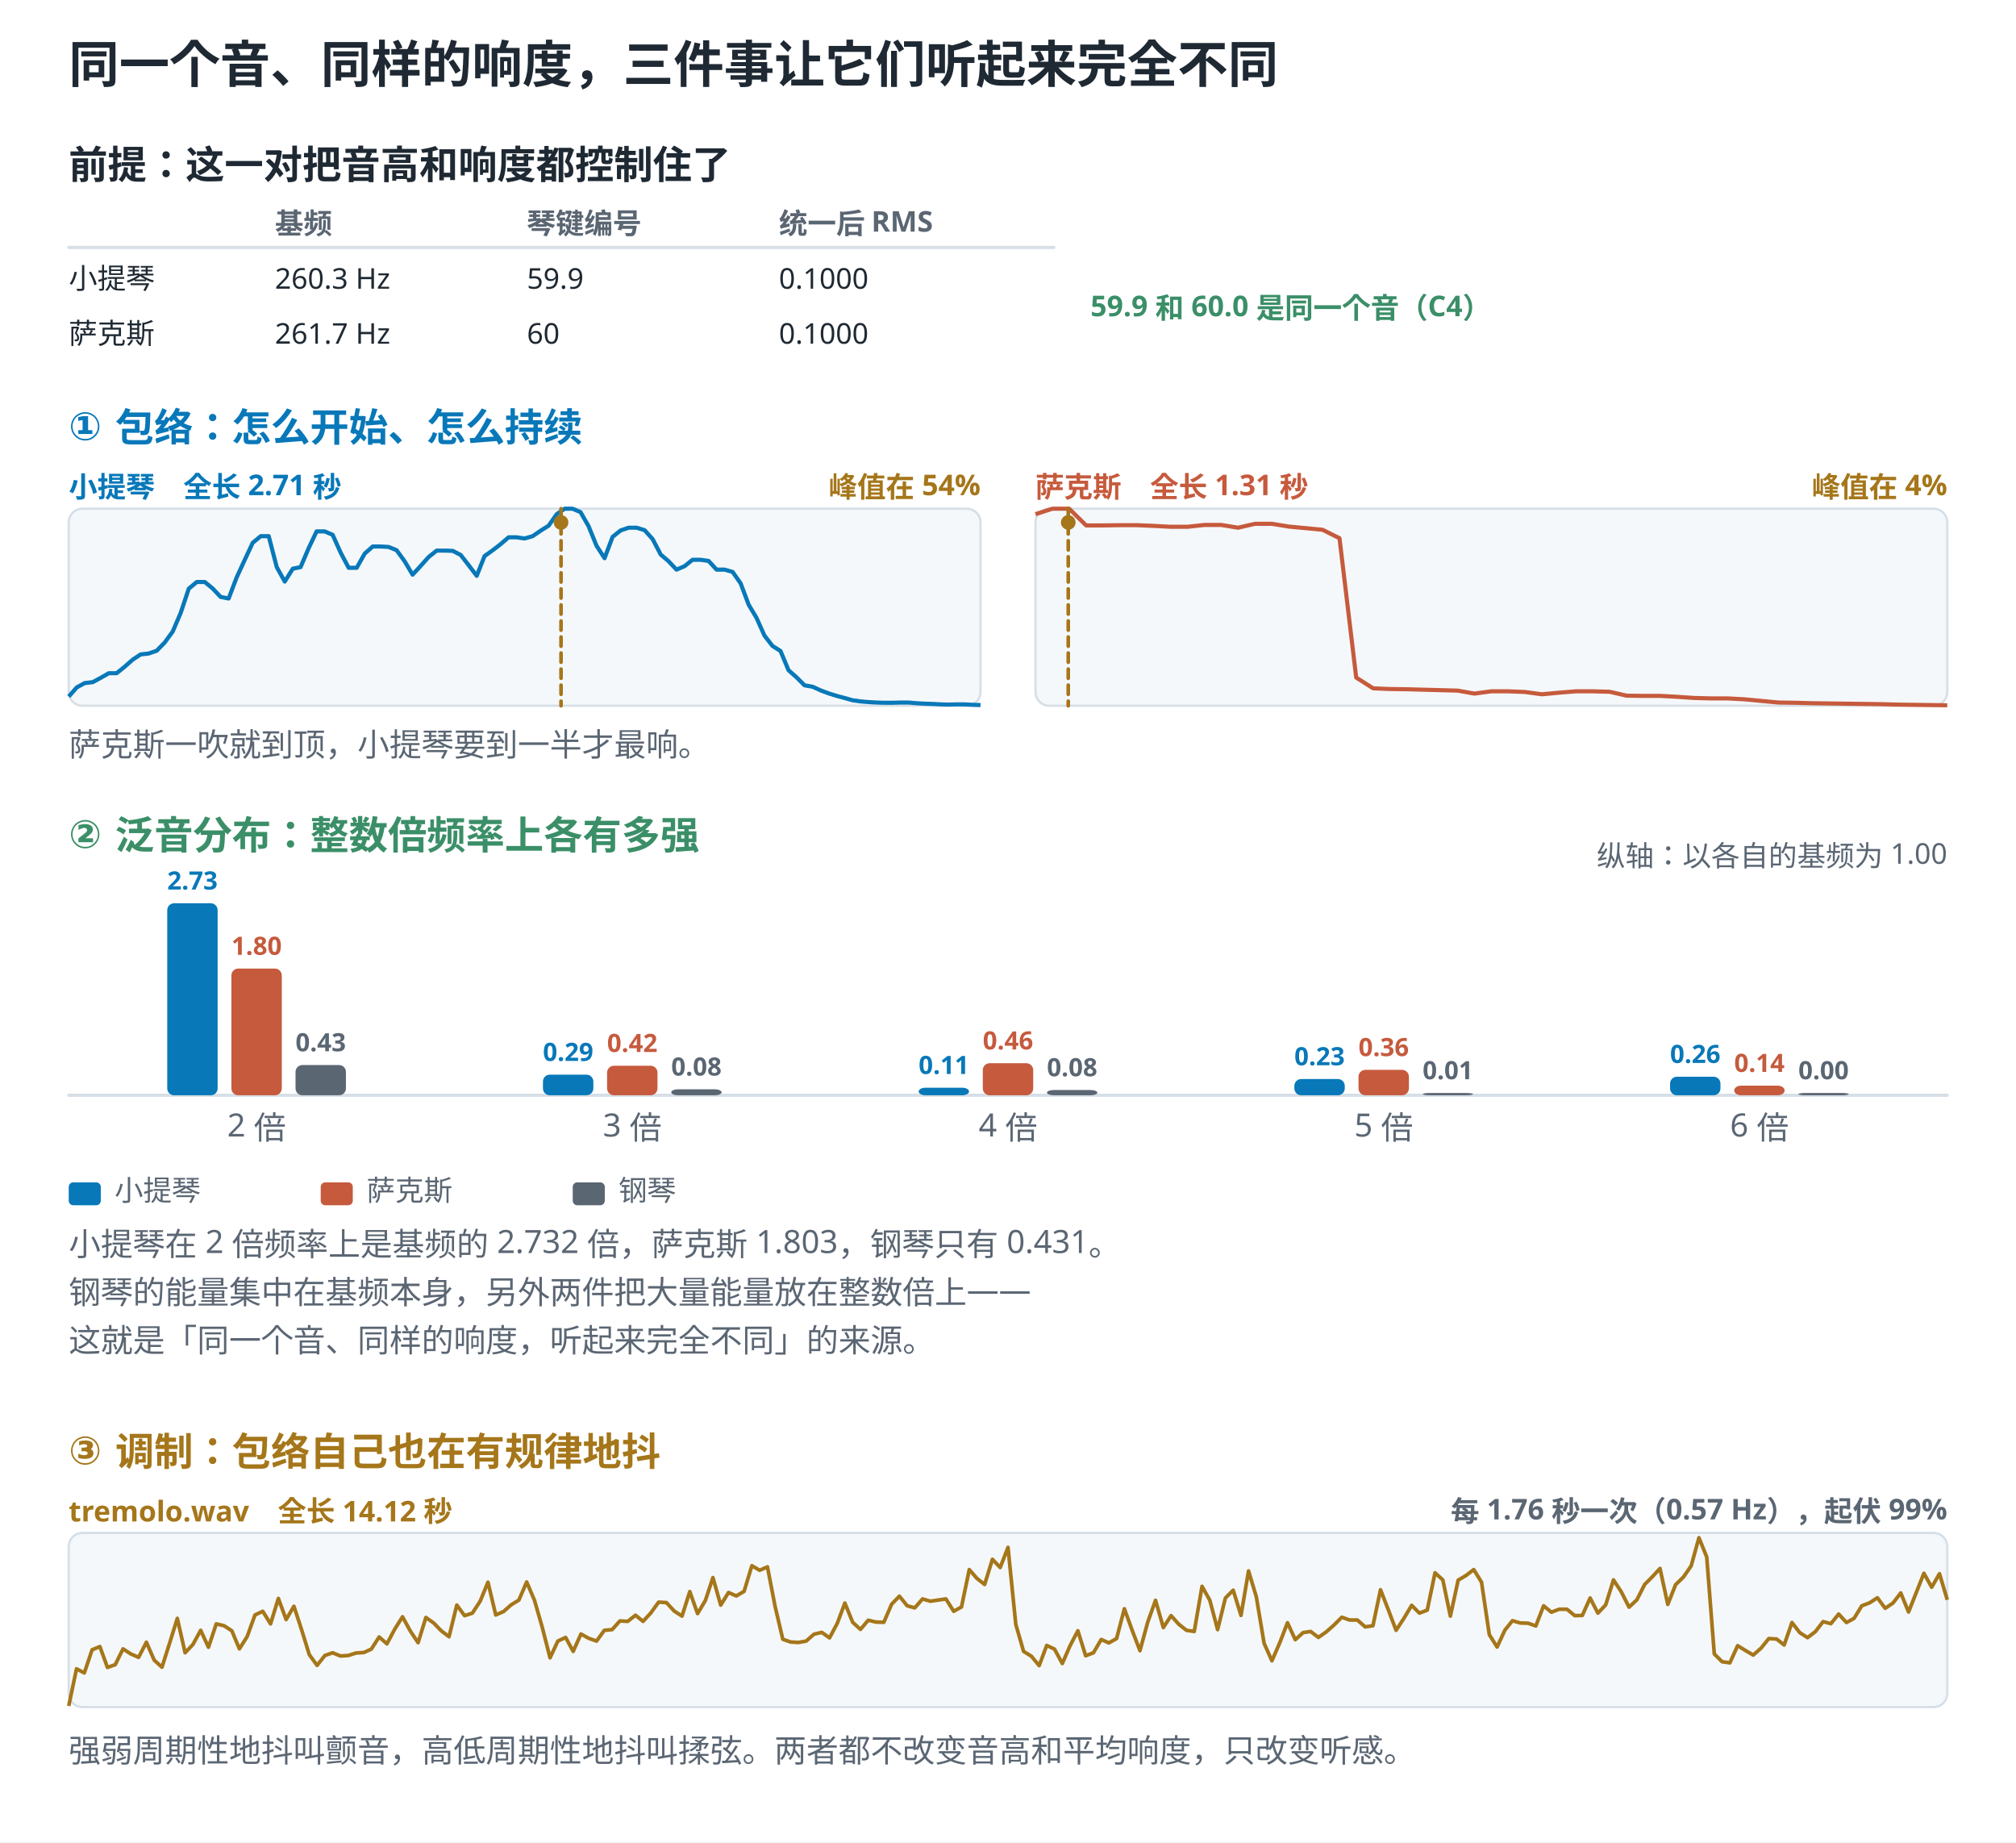
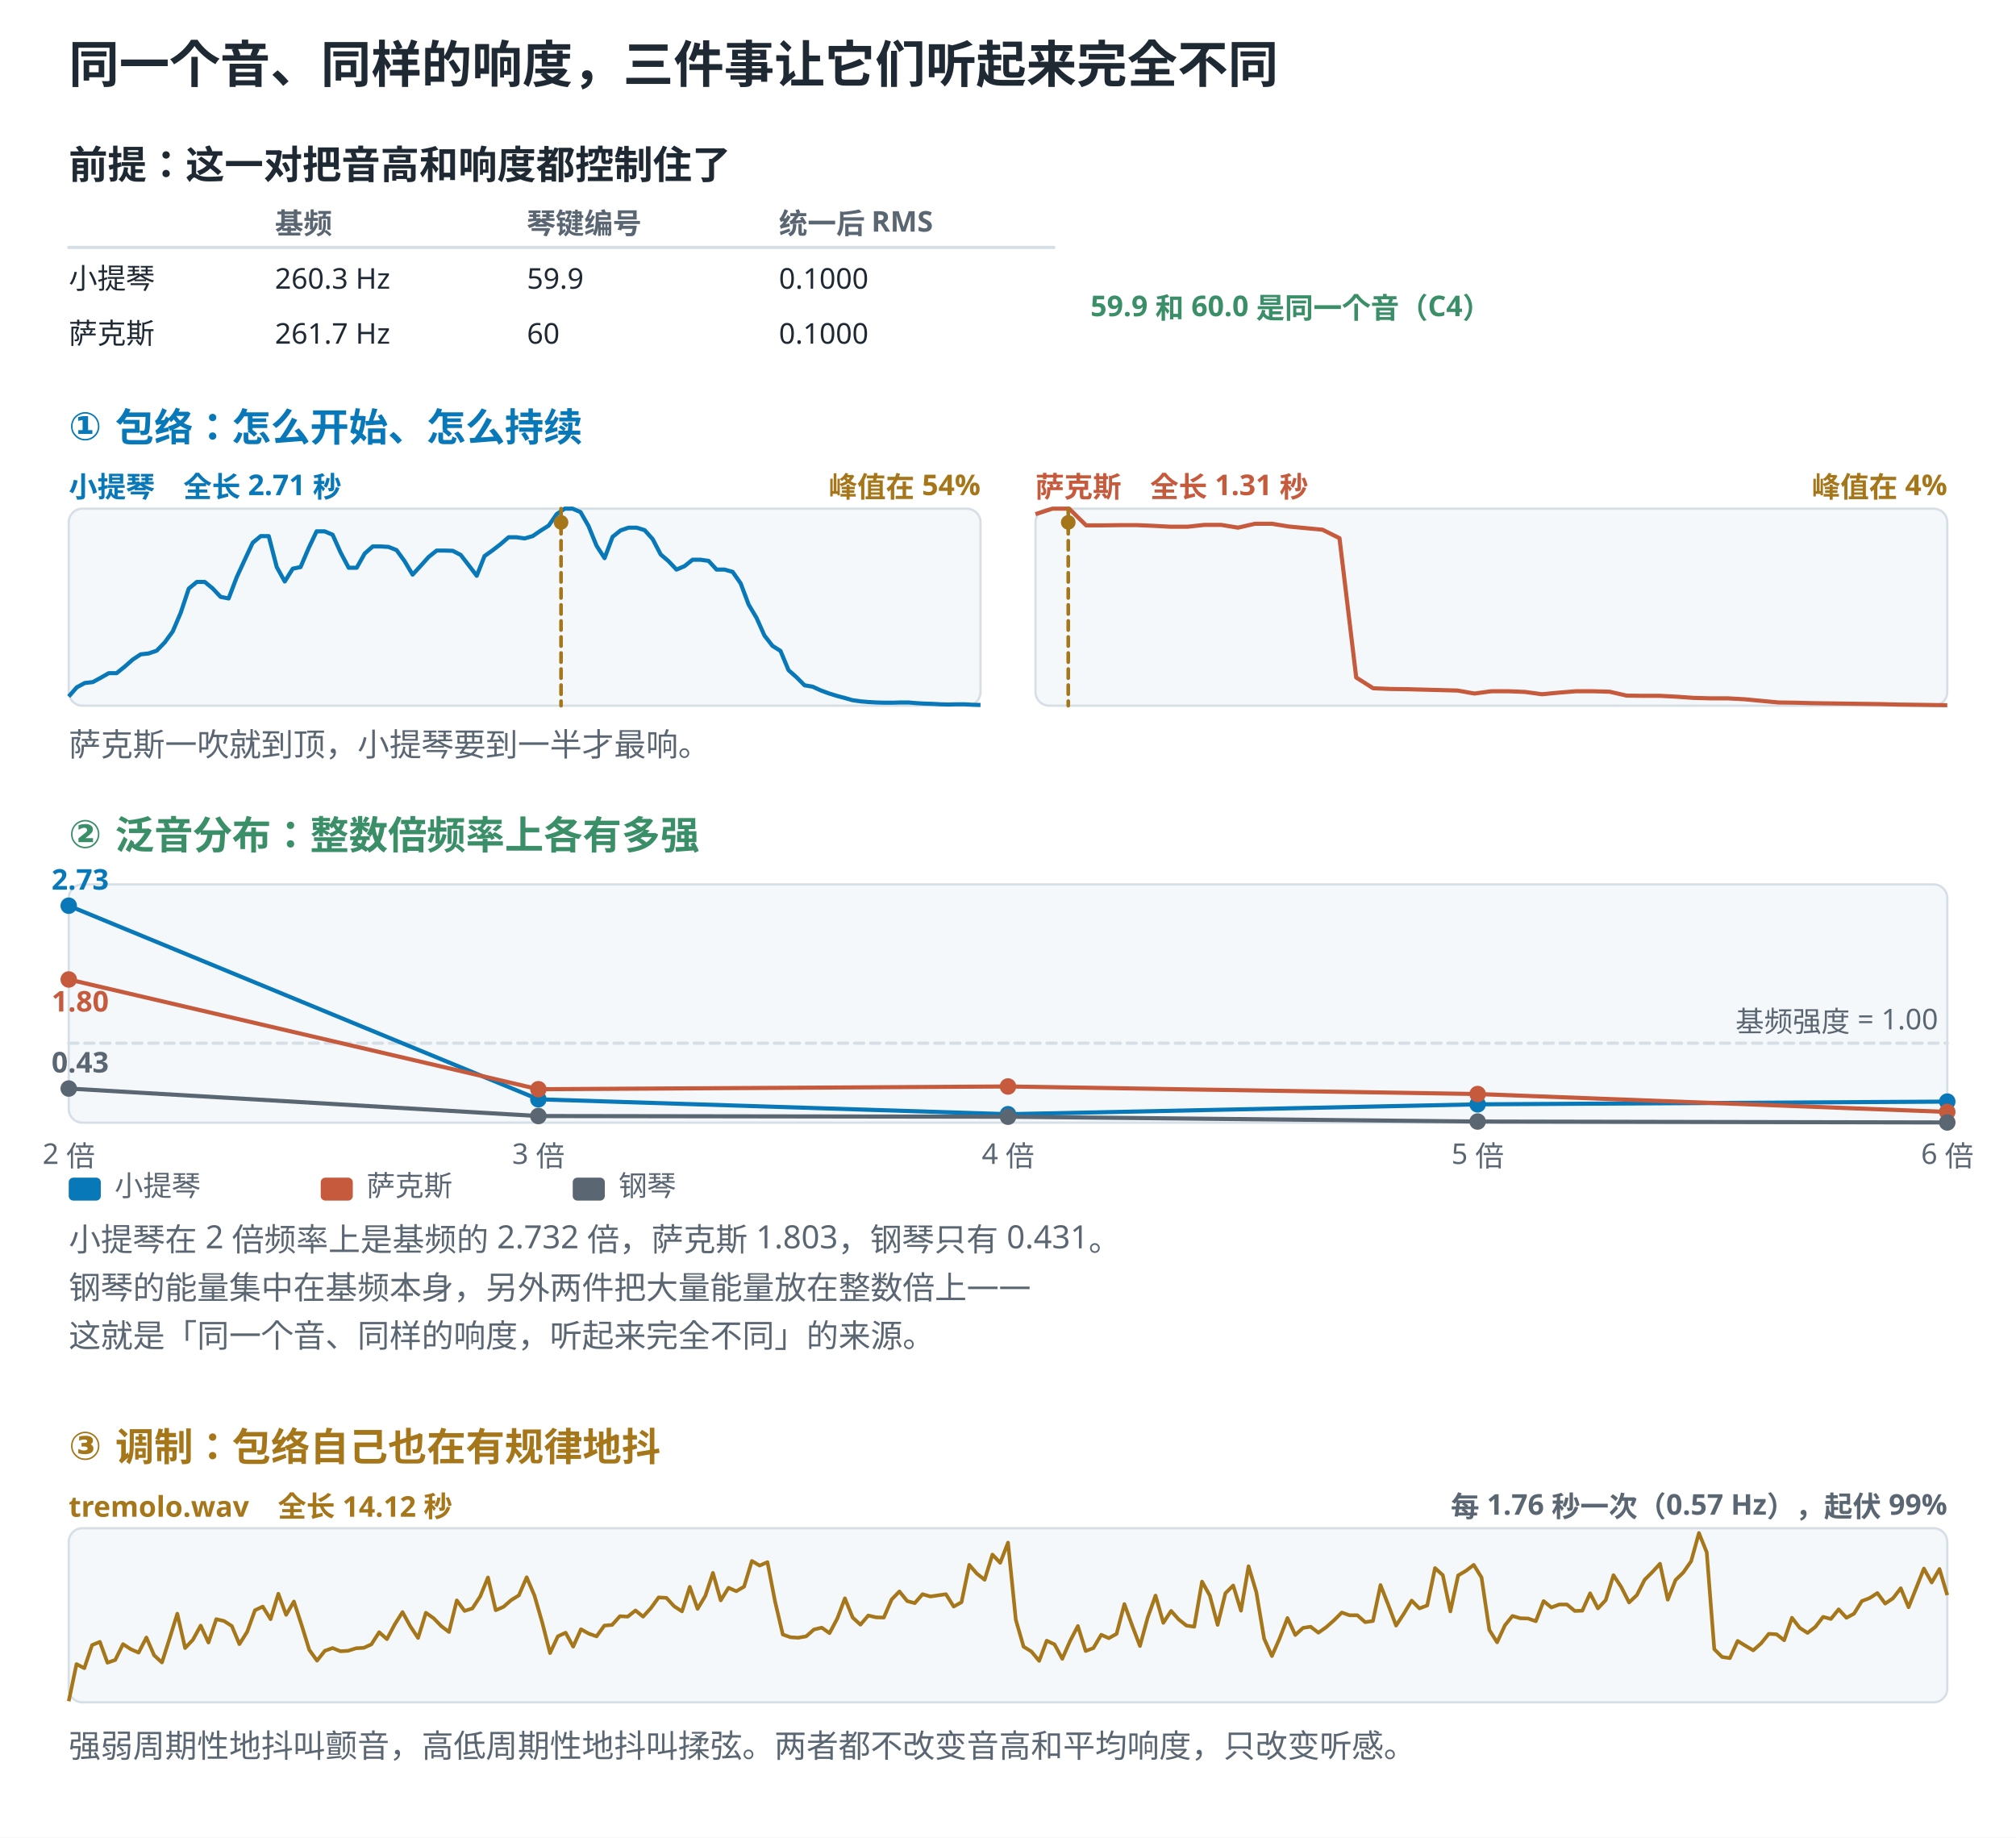
- <svg xmlns="http://www.w3.org/2000/svg" viewBox="0 0 880 804" width="880" height="804" font-family="Microsoft YaHei, PingFang SC, Noto Sans SC, Hiragino Sans GB, sans-serif" fill="#1f2933" role="img" aria-label="小提琴与萨克斯在包络、泛音分布和调制上的对比">
-   <rect width="880" height="804" fill="#fff" />
+ <svg xmlns="http://www.w3.org/2000/svg" viewBox="0 0 880 802" width="880" height="802" font-family="Microsoft YaHei, PingFang SC, Noto Sans SC, Hiragino Sans GB, sans-serif" fill="#1f2933" role="img" aria-label="小提琴与萨克斯在包络、泛音分布和调制上的对比">
+   <rect width="880" height="802" fill="#fff" />
  <text x="30.0" y="36.0" font-size="22" font-weight="700" fill="#1f2933" text-anchor="start">同一个音、同样的响度，三件事让它们听起来完全不同</text>
  <text x="30.0" y="78.0" font-size="17" font-weight="700" fill="#1f2933" text-anchor="start">前提：这一对把音高和响度都控制住了</text>
  <line x1="30.0" y1="108.0" x2="460.0" y2="108.0" stroke="#d7dfe6" stroke-width="1.4" stroke-linecap="round" />
  <text x="30.0" y="102.0" font-size="12.5" font-weight="700" fill="#5b6673" text-anchor="start" />
  <text x="120.0" y="102.0" font-size="12.5" font-weight="700" fill="#5b6673" text-anchor="start">基频</text>
  <text x="230.0" y="102.0" font-size="12.5" font-weight="700" fill="#5b6673" text-anchor="start">琴键编号</text>
  <text x="340.0" y="102.0" font-size="12.5" font-weight="700" fill="#5b6673" text-anchor="start">统一后 RMS</text>
  <text x="30.0" y="126.0" font-size="12.5" font-weight="400" fill="#1f2933" text-anchor="start">小提琴</text>
  <text x="120.0" y="126.0" font-size="12.5" font-weight="400" fill="#1f2933" text-anchor="start">260.3 Hz</text>
  <text x="230.0" y="126.0" font-size="12.5" font-weight="400" fill="#1f2933" text-anchor="start">59.9</text>
  <text x="340.0" y="126.0" font-size="12.5" font-weight="400" fill="#1f2933" text-anchor="start">0.1000</text>
  <text x="30.0" y="150.0" font-size="12.5" font-weight="400" fill="#1f2933" text-anchor="start">萨克斯</text>
  <text x="120.0" y="150.0" font-size="12.5" font-weight="400" fill="#1f2933" text-anchor="start">261.7 Hz</text>
  <text x="230.0" y="150.0" font-size="12.5" font-weight="400" fill="#1f2933" text-anchor="start">60</text>
  <text x="340.0" y="150.0" font-size="12.5" font-weight="400" fill="#1f2933" text-anchor="start">0.1000</text>
  <text x="476.0" y="138.0" font-size="12.5" font-weight="700" fill="#3b8f68" text-anchor="start">59.9 和 60.0 是同一个音（C4）</text>
  <text x="30.0" y="192.0" font-size="17" font-weight="700" fill="#0878b9" text-anchor="start">① 包络：怎么开始、怎么持续</text>
  <rect x="30.0" y="222.0" width="398.0" height="86.0" rx="6" fill="#f5f8fa" stroke="#d7dfe6" stroke-width="1" />
  <polyline points="30.0,304.0 33.5,300.0 37.0,298.1 40.5,297.7 44.0,295.8 47.5,293.8 50.9,293.8 54.4,291.0 57.9,287.9 61.4,285.6 64.9,285.2 68.4,284.0 71.9,280.4 75.4,275.6 78.9,267.4 82.4,256.9 85.9,254.0 89.4,254.0 92.8,256.8 96.3,260.5 99.8,261.2 103.3,252.0 106.8,244.4 110.3,236.9 113.8,234.0 117.3,234.0 120.8,247.5 124.3,253.8 127.8,248.2 131.2,247.5 134.7,239.3 138.2,231.9 141.7,231.9 145.2,233.4 148.7,241.2 152.2,247.8 155.7,247.8 159.2,241.6 162.7,238.5 166.2,238.5 169.6,238.7 173.1,240.1 176.6,244.9 180.1,250.8 183.6,247.0 187.1,243.1 190.6,240.3 194.1,240.3 197.6,240.4 201.1,242.2 204.6,246.7 208.1,251.3 211.5,242.7 215.0,240.2 218.5,237.5 222.0,234.5 225.5,234.5 229.0,235.0 232.5,234.0 236.0,231.6 239.5,229.4 243.0,224.4 246.5,222.0 249.9,222.0 253.4,223.5 256.9,229.6 260.4,238.2 263.9,243.6 267.4,234.3 270.9,231.5 274.4,230.3 277.9,230.3 281.4,231.4 284.9,235.3 288.4,242.0 291.8,244.9 295.3,248.6 298.8,247.1 302.3,244.3 305.8,244.3 309.3,244.8 312.8,248.6 316.3,248.6 319.8,249.6 323.3,254.6 326.8,263.9 330.2,269.6 333.7,277.4 337.2,281.9 340.7,284.1 344.2,292.5 347.7,295.6 351.2,299.1 354.7,299.7 358.2,301.3 361.7,302.6 365.2,303.7 368.6,304.6 372.1,305.6 375.6,306.1 379.1,306.4 382.6,306.6 386.1,306.7 389.6,306.7 393.1,306.6 396.6,306.6 400.1,306.9 403.6,307.1 407.1,307.2 410.5,307.4 414.0,307.5 417.5,307.4 421.0,307.4 424.5,307.6 428.0,307.7" fill="none" stroke="#0878b9" stroke-width="1.8" stroke-linejoin="round" />
  <line x1="244.9" y1="222.0" x2="244.9" y2="308.0" stroke="#a5761a" stroke-width="1.6" stroke-dasharray="4 3" stroke-linecap="round" />
  <circle cx="244.9" cy="228.0" r="3.2" fill="#a5761a" stroke="none" stroke-width="1" />
  <text x="30.0" y="217.0" font-size="12.5" font-weight="700" fill="#0878b9" text-anchor="start">小提琴　全长 2.71 秒</text>
  <text x="428.0" y="217.0" font-size="12.5" font-weight="700" fill="#a5761a" text-anchor="end">峰值在 54%</text>
  <rect x="452.0" y="222.0" width="398.0" height="86.0" rx="6" fill="#f5f8fa" stroke="#d7dfe6" stroke-width="1" />
  <polyline points="452.0,224.4 459.4,222.0 466.7,222.0 474.1,229.3 481.5,229.3 488.9,229.2 496.2,229.2 503.6,229.5 511.0,229.9 518.3,229.9 525.7,229.1 533.1,229.1 540.4,230.3 547.8,228.6 555.2,228.6 562.6,229.8 569.9,230.5 577.3,231.2 584.7,234.9 592.0,295.7 599.4,300.4 606.8,300.7 614.1,300.8 621.5,301.0 628.9,301.2 636.3,301.4 643.6,302.7 651.0,301.7 658.4,301.7 665.7,302.0 673.1,303.0 680.5,302.3 687.9,301.7 695.2,301.7 702.6,301.9 710.0,303.6 717.3,303.7 724.7,303.7 732.1,304.1 739.4,304.6 746.8,304.8 754.2,304.8 761.6,305.2 768.9,305.9 776.3,306.6 783.7,306.7 791.0,306.9 798.4,307.0 805.8,307.1 813.1,307.2 820.5,307.3 827.9,307.5 835.3,307.6 842.6,307.7 850.0,307.8" fill="none" stroke="#c65a3d" stroke-width="1.8" stroke-linejoin="round" />
  <line x1="466.3" y1="222.0" x2="466.3" y2="308.0" stroke="#a5761a" stroke-width="1.6" stroke-dasharray="4 3" stroke-linecap="round" />
  <circle cx="466.3" cy="228.0" r="3.2" fill="#a5761a" stroke="none" stroke-width="1" />
  <text x="452.0" y="217.0" font-size="12.5" font-weight="700" fill="#c65a3d" text-anchor="start">萨克斯　全长 1.31 秒</text>
  <text x="850.0" y="217.0" font-size="12.5" font-weight="700" fill="#a5761a" text-anchor="end">峰值在 4%</text>
  <text x="30.0" y="330.0" font-size="14" font-weight="400" fill="#5b6673" text-anchor="start">萨克斯一吹就到顶，小提琴要到一半才最响。</text>
  <text x="30.0" y="370.0" font-size="17" font-weight="700" fill="#3b8f68" text-anchor="start">② 泛音分布：整数倍频率上各有多强</text>
-   <text x="850.0" y="378.0" font-size="12.5" font-weight="400" fill="#5b6673" text-anchor="end">纵轴：以各自的基频为 1.00</text>
-   <line x1="30.0" y1="478.0" x2="850.0" y2="478.0" stroke="#d7dfe6" stroke-width="1.4" stroke-linecap="round" />
-   <rect x="73.0" y="394.2" width="22.0" height="83.8" rx="3" fill="#0878b9" stroke="none" stroke-width="1" />
-   <text x="84.0" y="388.2" font-size="11" font-weight="700" fill="#0878b9" text-anchor="middle">2.73</text>
-   <rect x="101.0" y="422.7" width="22.0" height="55.3" rx="3" fill="#c65a3d" stroke="none" stroke-width="1" />
-   <text x="112.0" y="416.7" font-size="11" font-weight="700" fill="#c65a3d" text-anchor="middle">1.80</text>
-   <rect x="129.0" y="464.8" width="22.0" height="13.2" rx="3" fill="#5b6673" stroke="none" stroke-width="1" />
-   <text x="140.0" y="458.8" font-size="11" font-weight="700" fill="#5b6673" text-anchor="middle">0.43</text>
-   <text x="112.0" y="496.0" font-size="14" font-weight="400" fill="#5b6673" text-anchor="middle">2 倍</text>
-   <rect x="237.0" y="469.0" width="22.0" height="9.0" rx="3" fill="#0878b9" stroke="none" stroke-width="1" />
-   <text x="248.0" y="463.0" font-size="11" font-weight="700" fill="#0878b9" text-anchor="middle">0.29</text>
-   <rect x="265.0" y="465.1" width="22.0" height="12.9" rx="3" fill="#c65a3d" stroke="none" stroke-width="1" />
-   <text x="276.0" y="459.1" font-size="11" font-weight="700" fill="#c65a3d" text-anchor="middle">0.42</text>
-   <rect x="293.0" y="475.4" width="22.0" height="2.6" rx="3" fill="#5b6673" stroke="none" stroke-width="1" />
-   <text x="304.0" y="469.4" font-size="11" font-weight="700" fill="#5b6673" text-anchor="middle">0.08</text>
-   <text x="276.0" y="496.0" font-size="14" font-weight="400" fill="#5b6673" text-anchor="middle">3 倍</text>
-   <rect x="401.0" y="474.7" width="22.0" height="3.3" rx="3" fill="#0878b9" stroke="none" stroke-width="1" />
-   <text x="412.0" y="468.7" font-size="11" font-weight="700" fill="#0878b9" text-anchor="middle">0.11</text>
-   <rect x="429.0" y="464.0" width="22.0" height="14.0" rx="3" fill="#c65a3d" stroke="none" stroke-width="1" />
-   <text x="440.0" y="458.0" font-size="11" font-weight="700" fill="#c65a3d" text-anchor="middle">0.46</text>
-   <rect x="457.0" y="475.7" width="22.0" height="2.3" rx="3" fill="#5b6673" stroke="none" stroke-width="1" />
-   <text x="468.0" y="469.7" font-size="11" font-weight="700" fill="#5b6673" text-anchor="middle">0.08</text>
-   <text x="440.0" y="496.0" font-size="14" font-weight="400" fill="#5b6673" text-anchor="middle">4 倍</text>
-   <rect x="565.0" y="470.9" width="22.0" height="7.1" rx="3" fill="#0878b9" stroke="none" stroke-width="1" />
-   <text x="576.0" y="464.9" font-size="11" font-weight="700" fill="#0878b9" text-anchor="middle">0.23</text>
-   <rect x="593.0" y="466.9" width="22.0" height="11.1" rx="3" fill="#c65a3d" stroke="none" stroke-width="1" />
-   <text x="604.0" y="460.9" font-size="11" font-weight="700" fill="#c65a3d" text-anchor="middle">0.36</text>
-   <rect x="621.0" y="477.0" width="22.0" height="1.0" rx="3" fill="#5b6673" stroke="none" stroke-width="1" />
-   <text x="632.0" y="471.0" font-size="11" font-weight="700" fill="#5b6673" text-anchor="middle">0.01</text>
-   <text x="604.0" y="496.0" font-size="14" font-weight="400" fill="#5b6673" text-anchor="middle">5 倍</text>
-   <rect x="729.0" y="469.9" width="22.0" height="8.1" rx="3" fill="#0878b9" stroke="none" stroke-width="1" />
-   <text x="740.0" y="463.9" font-size="11" font-weight="700" fill="#0878b9" text-anchor="middle">0.26</text>
-   <rect x="757.0" y="473.8" width="22.0" height="4.2" rx="3" fill="#c65a3d" stroke="none" stroke-width="1" />
-   <text x="768.0" y="467.8" font-size="11" font-weight="700" fill="#c65a3d" text-anchor="middle">0.14</text>
-   <rect x="785.0" y="477.0" width="22.0" height="1.0" rx="3" fill="#5b6673" stroke="none" stroke-width="1" />
-   <text x="796.0" y="471.0" font-size="11" font-weight="700" fill="#5b6673" text-anchor="middle">0.00</text>
-   <text x="768.0" y="496.0" font-size="14" font-weight="400" fill="#5b6673" text-anchor="middle">6 倍</text>
-   <rect x="30.0" y="516.0" width="14.0" height="10.0" rx="2" fill="#0878b9" stroke="none" stroke-width="1" />
-   <text x="50.0" y="524.0" font-size="12.5" font-weight="400" fill="#5b6673" text-anchor="start">小提琴</text>
-   <rect x="140.0" y="516.0" width="14.0" height="10.0" rx="2" fill="#c65a3d" stroke="none" stroke-width="1" />
-   <text x="160.0" y="524.0" font-size="12.5" font-weight="400" fill="#5b6673" text-anchor="start">萨克斯</text>
-   <rect x="250.0" y="516.0" width="14.0" height="10.0" rx="2" fill="#5b6673" stroke="none" stroke-width="1" />
-   <text x="270.0" y="524.0" font-size="12.5" font-weight="400" fill="#5b6673" text-anchor="start">钢琴</text>
-   <text x="30.0" y="548.0" font-size="14" font-weight="400" fill="#5b6673" text-anchor="start">
+   <rect x="30.0" y="386.0" width="820.0" height="104.0" rx="6" fill="#f5f8fa" stroke="#d7dfe6" stroke-width="1" />
+   <line x1="30.0" y1="455.3" x2="850.0" y2="455.3" stroke="#d7dfe6" stroke-width="1.4" stroke-dasharray="4 3" stroke-linecap="round" />
+   <text x="846.0" y="450.3" font-size="12.5" font-weight="400" fill="#5b6673" text-anchor="end">基频强度 = 1.00</text>
+   <polyline points="30.0,395.3 235.0,479.8 440.0,486.3 645.0,482.0 850.0,480.8" fill="none" stroke="#0878b9" stroke-width="1.8" stroke-linejoin="round" />
+   <circle cx="30.0" cy="395.3" r="3.6" fill="#0878b9" stroke="none" stroke-width="1" />
+   <text x="35.0" y="388.3" font-size="12.5" font-weight="700" fill="#0878b9" text-anchor="middle">2.73</text>
+   <circle cx="235.0" cy="479.8" r="3.6" fill="#0878b9" stroke="none" stroke-width="1" />
+   <circle cx="440.0" cy="486.3" r="3.6" fill="#0878b9" stroke="none" stroke-width="1" />
+   <circle cx="645.0" cy="482.0" r="3.6" fill="#0878b9" stroke="none" stroke-width="1" />
+   <circle cx="850.0" cy="480.8" r="3.6" fill="#0878b9" stroke="none" stroke-width="1" />
+   <polyline points="30.0,427.5 235.0,475.4 440.0,474.2 645.0,477.5 850.0,485.3" fill="none" stroke="#c65a3d" stroke-width="1.8" stroke-linejoin="round" />
+   <circle cx="30.0" cy="427.5" r="3.6" fill="#c65a3d" stroke="none" stroke-width="1" />
+   <text x="35.0" y="441.5" font-size="12.5" font-weight="700" fill="#c65a3d" text-anchor="middle">1.80</text>
+   <circle cx="235.0" cy="475.4" r="3.6" fill="#c65a3d" stroke="none" stroke-width="1" />
+   <circle cx="440.0" cy="474.2" r="3.6" fill="#c65a3d" stroke="none" stroke-width="1" />
+   <circle cx="645.0" cy="477.5" r="3.6" fill="#c65a3d" stroke="none" stroke-width="1" />
+   <circle cx="850.0" cy="485.3" r="3.6" fill="#c65a3d" stroke="none" stroke-width="1" />
+   <polyline points="30.0,475.1 235.0,487.1 440.0,487.4 645.0,489.5 850.0,489.9" fill="none" stroke="#5b6673" stroke-width="1.8" stroke-linejoin="round" />
+   <circle cx="30.0" cy="475.1" r="3.6" fill="#5b6673" stroke="none" stroke-width="1" />
+   <text x="35.0" y="468.1" font-size="12.5" font-weight="700" fill="#5b6673" text-anchor="middle">0.43</text>
+   <circle cx="235.0" cy="487.1" r="3.6" fill="#5b6673" stroke="none" stroke-width="1" />
+   <circle cx="440.0" cy="487.4" r="3.6" fill="#5b6673" stroke="none" stroke-width="1" />
+   <circle cx="645.0" cy="489.5" r="3.6" fill="#5b6673" stroke="none" stroke-width="1" />
+   <circle cx="850.0" cy="489.9" r="3.6" fill="#5b6673" stroke="none" stroke-width="1" />
+   <text x="30.0" y="508.0" font-size="12.5" font-weight="400" fill="#5b6673" text-anchor="middle">2 倍</text>
+   <text x="235.0" y="508.0" font-size="12.5" font-weight="400" fill="#5b6673" text-anchor="middle">3 倍</text>
+   <text x="440.0" y="508.0" font-size="12.5" font-weight="400" fill="#5b6673" text-anchor="middle">4 倍</text>
+   <text x="645.0" y="508.0" font-size="12.5" font-weight="400" fill="#5b6673" text-anchor="middle">5 倍</text>
+   <text x="850.0" y="508.0" font-size="12.5" font-weight="400" fill="#5b6673" text-anchor="middle">6 倍</text>
+   <rect x="30.0" y="514.0" width="14.0" height="10.0" rx="2" fill="#0878b9" stroke="none" stroke-width="1" />
+   <text x="50.0" y="522.0" font-size="12.5" font-weight="400" fill="#5b6673" text-anchor="start">小提琴</text>
+   <rect x="140.0" y="514.0" width="14.0" height="10.0" rx="2" fill="#c65a3d" stroke="none" stroke-width="1" />
+   <text x="160.0" y="522.0" font-size="12.5" font-weight="400" fill="#5b6673" text-anchor="start">萨克斯</text>
+   <rect x="250.0" y="514.0" width="14.0" height="10.0" rx="2" fill="#5b6673" stroke="none" stroke-width="1" />
+   <text x="270.0" y="522.0" font-size="12.5" font-weight="400" fill="#5b6673" text-anchor="start">钢琴</text>
+   <text x="30.0" y="546.0" font-size="14" font-weight="400" fill="#5b6673" text-anchor="start">
    <tspan x="30.0" dy="0">小提琴在 2 倍频率上是基频的 2.732 倍，萨克斯 1.803，钢琴只有 0.431。</tspan>
    <tspan x="30.0" dy="21">钢琴的能量集中在基频本身，另外两件把大量能量放在整数倍上——</tspan>
    <tspan x="30.0" dy="21">这就是「同一个音、同样的响度，听起来完全不同」的来源。</tspan>
  </text>
-   <text x="30.0" y="639.0" font-size="17" font-weight="700" fill="#a5761a" text-anchor="start">③ 调制：包络自己也在有规律地抖</text>
-   <rect x="30.0" y="669.0" width="820.0" height="76.0" rx="6" fill="#f5f8fa" stroke="#d7dfe6" stroke-width="1" />
-   <polyline points="30.0,744.5 33.4,728.3 36.8,730.1 40.2,720.0 43.6,718.6 46.9,727.7 50.3,726.5 53.7,719.6 57.1,721.8 60.5,723.3 63.9,716.7 67.3,724.5 70.7,727.6 74.0,717.2 77.4,706.3 80.8,721.3 84.2,717.7 87.6,711.5 91.0,718.9 94.4,708.7 97.8,709.5 101.2,711.7 104.5,719.6 107.9,714.2 111.3,704.8 114.7,703.2 118.1,708.7 121.5,697.6 124.9,706.8 128.3,701.0 131.7,711.4 135.0,722.1 138.4,726.8 141.8,722.5 145.2,721.3 148.6,722.7 152.0,722.5 155.4,721.4 158.8,721.2 162.1,719.7 165.5,714.4 168.9,717.4 172.3,711.0 175.7,705.6 179.1,711.8 182.5,716.9 185.9,705.9 189.3,708.3 192.6,711.7 196.0,714.3 199.4,700.5 202.8,705.1 206.2,704.0 209.6,698.8 213.0,690.5 216.4,704.8 219.8,703.3 223.1,700.4 226.5,698.3 229.9,690.4 233.3,698.4 236.7,710.2 240.1,723.5 243.5,716.2 246.9,714.6 250.2,720.7 253.6,713.1 257.0,715.0 260.4,716.2 263.8,711.5 267.2,711.2 270.6,707.4 274.0,707.6 277.4,704.9 280.7,707.6 284.1,703.9 287.5,699.2 290.9,699.4 294.3,703.1 297.7,705.3 301.1,694.6 304.5,704.2 307.9,698.5 311.2,688.5 314.6,700.5 318.0,695.0 321.4,696.5 324.8,694.5 328.2,683.3 331.6,685.3 335.0,683.8 338.3,700.9 341.7,715.4 345.1,716.6 348.5,716.8 351.9,716.2 355.3,713.2 358.7,712.4 362.1,714.8 365.5,708.4 368.8,699.6 372.2,708.0 375.6,711.1 379.0,707.1 382.4,707.9 385.8,708.0 389.2,700.1 392.6,696.6 396.0,700.8 399.3,701.7 402.7,697.8 406.1,698.8 409.5,698.3 412.9,697.8 416.3,703.2 419.7,701.3 423.1,685.0 426.4,688.8 429.8,691.5 433.2,680.5 436.6,684.1 440.0,675.3 443.4,708.9 446.8,720.7 450.2,722.8 453.6,726.9 456.9,718.1 460.3,719.7 463.7,726.0 467.1,718.2 470.5,711.7 473.9,722.6 477.3,721.3 480.7,715.5 484.0,717.0 487.4,715.1 490.8,702.1 494.2,711.5 497.6,720.4 501.0,707.9 504.4,698.4 507.8,710.3 511.2,705.1 514.5,708.8 517.9,711.5 521.3,712.0 524.7,692.3 528.1,698.4 531.5,711.2 534.9,697.4 538.3,694.0 541.7,705.0 545.0,685.6 548.4,696.9 551.8,717.2 555.2,724.8 558.6,717.0 562.0,708.2 565.4,715.6 568.8,712.5 572.1,712.0 575.5,714.6 578.9,712.2 582.3,709.2 585.7,705.8 589.1,707.0 592.5,707.0 595.9,710.0 599.3,709.5 602.6,693.8 606.0,702.5 609.4,711.5 612.8,706.3 616.2,700.6 619.6,704.0 623.0,702.7 626.4,686.4 629.8,689.5 633.1,705.3 636.5,689.6 639.9,687.6 643.3,685.0 646.7,690.5 650.1,713.4 653.5,718.8 656.9,711.4 660.2,707.3 663.6,708.3 667.0,708.4 670.4,709.6 673.8,700.8 677.2,703.6 680.6,702.3 684.0,702.3 687.4,705.1 690.7,705.0 694.1,697.4 697.5,704.0 700.9,700.4 704.3,689.5 707.7,694.7 711.1,701.4 714.5,698.2 717.9,691.5 721.2,688.2 724.6,684.5 728.0,700.2 731.4,691.6 734.8,688.3 738.2,683.4 741.6,671.1 745.0,679.5 748.3,721.8 751.7,725.2 755.1,725.7 758.5,718.2 761.9,720.3 765.3,722.3 768.7,719.3 772.1,715.1 775.5,715.3 778.8,717.9 782.2,708.1 785.6,712.5 789.0,714.7 792.4,712.1 795.8,707.7 799.2,708.6 802.6,704.4 806.0,708.1 809.3,706.3 812.7,700.8 816.1,699.5 819.5,697.3 822.9,701.9 826.3,699.6 829.7,695.2 833.1,703.5 836.4,695.2 839.8,686.6 843.2,692.7 846.6,686.8 850.0,698.2" fill="none" stroke="#a5761a" stroke-width="1.6" stroke-linejoin="round" />
-   <text x="30.0" y="664.0" font-size="12.5" font-weight="700" fill="#a5761a" text-anchor="start">tremolo.wav　全长 14.12 秒</text>
-   <text x="850.0" y="664.0" font-size="12.5" font-weight="700" fill="#5b6673" text-anchor="end">每 1.76 秒一次（0.57 Hz），起伏 99%</text>
-   <text x="30.0" y="769.0" font-size="14" font-weight="400" fill="#5b6673" text-anchor="start">
+   <text x="30.0" y="637.0" font-size="17" font-weight="700" fill="#a5761a" text-anchor="start">③ 调制：包络自己也在有规律地抖</text>
+   <rect x="30.0" y="667.0" width="820.0" height="76.0" rx="6" fill="#f5f8fa" stroke="#d7dfe6" stroke-width="1" />
+   <polyline points="30.0,742.5 33.4,726.3 36.8,728.1 40.2,718.0 43.6,716.6 46.9,725.7 50.3,724.5 53.7,717.6 57.1,719.8 60.5,721.3 63.9,714.7 67.3,722.5 70.7,725.6 74.0,715.2 77.4,704.3 80.8,719.3 84.2,715.7 87.6,709.5 91.0,716.9 94.4,706.7 97.8,707.5 101.2,709.7 104.5,717.6 107.9,712.2 111.3,702.8 114.7,701.2 118.1,706.7 121.5,695.6 124.9,704.8 128.3,699.0 131.7,709.4 135.0,720.1 138.4,724.8 141.8,720.5 145.2,719.3 148.6,720.7 152.0,720.5 155.4,719.4 158.8,719.2 162.1,717.7 165.5,712.4 168.9,715.4 172.3,709.0 175.7,703.6 179.1,709.8 182.5,714.9 185.9,703.9 189.3,706.3 192.6,709.7 196.0,712.3 199.4,698.5 202.8,703.1 206.2,702.0 209.6,696.8 213.0,688.5 216.4,702.8 219.8,701.3 223.1,698.4 226.5,696.3 229.9,688.4 233.3,696.4 236.7,708.2 240.1,721.5 243.5,714.2 246.9,712.6 250.2,718.7 253.6,711.1 257.0,713.0 260.4,714.2 263.8,709.5 267.2,709.2 270.6,705.4 274.0,705.6 277.4,702.9 280.7,705.6 284.1,701.9 287.5,697.2 290.9,697.4 294.3,701.1 297.7,703.3 301.1,692.6 304.5,702.2 307.9,696.5 311.2,686.5 314.6,698.5 318.0,693.0 321.4,694.5 324.8,692.5 328.2,681.3 331.6,683.3 335.0,681.8 338.3,698.9 341.7,713.4 345.1,714.6 348.5,714.8 351.9,714.2 355.3,711.2 358.7,710.4 362.1,712.8 365.5,706.4 368.8,697.6 372.2,706.0 375.6,709.1 379.0,705.1 382.4,705.9 385.8,706.0 389.2,698.1 392.6,694.6 396.0,698.8 399.3,699.7 402.7,695.8 406.1,696.8 409.5,696.3 412.9,695.8 416.3,701.2 419.7,699.3 423.1,683.0 426.4,686.8 429.8,689.5 433.2,678.5 436.6,682.1 440.0,673.3 443.4,706.9 446.8,718.7 450.2,720.8 453.6,724.9 456.9,716.1 460.3,717.7 463.7,724.0 467.1,716.2 470.5,709.7 473.9,720.6 477.3,719.3 480.7,713.5 484.0,715.0 487.4,713.1 490.8,700.1 494.2,709.5 497.6,718.4 501.0,705.9 504.4,696.4 507.8,708.3 511.2,703.1 514.5,706.8 517.9,709.5 521.3,710.0 524.7,690.3 528.1,696.4 531.5,709.2 534.9,695.4 538.3,692.0 541.7,703.0 545.0,683.6 548.4,694.9 551.8,715.2 555.2,722.8 558.6,715.0 562.0,706.2 565.4,713.6 568.8,710.5 572.1,710.0 575.5,712.6 578.9,710.2 582.3,707.2 585.7,703.8 589.1,705.0 592.5,705.0 595.9,708.0 599.3,707.5 602.6,691.8 606.0,700.5 609.4,709.5 612.8,704.3 616.2,698.6 619.6,702.0 623.0,700.7 626.4,684.4 629.8,687.5 633.1,703.3 636.5,687.6 639.9,685.6 643.3,683.0 646.7,688.5 650.1,711.4 653.5,716.8 656.9,709.4 660.2,705.3 663.6,706.3 667.0,706.4 670.4,707.6 673.8,698.8 677.2,701.6 680.6,700.3 684.0,700.3 687.4,703.1 690.7,703.0 694.1,695.4 697.5,702.0 700.9,698.4 704.3,687.5 707.7,692.7 711.1,699.4 714.5,696.2 717.9,689.5 721.2,686.2 724.6,682.5 728.0,698.2 731.4,689.6 734.8,686.3 738.2,681.4 741.6,669.1 745.0,677.5 748.3,719.8 751.7,723.2 755.1,723.7 758.5,716.2 761.9,718.3 765.3,720.3 768.7,717.3 772.1,713.1 775.5,713.3 778.8,715.9 782.2,706.1 785.6,710.5 789.0,712.7 792.4,710.1 795.8,705.7 799.2,706.6 802.6,702.4 806.0,706.1 809.3,704.3 812.7,698.8 816.1,697.5 819.5,695.3 822.9,699.9 826.3,697.6 829.7,693.2 833.1,701.5 836.4,693.2 839.8,684.6 843.2,690.7 846.6,684.8 850.0,696.2" fill="none" stroke="#a5761a" stroke-width="1.6" stroke-linejoin="round" />
+   <text x="30.0" y="662.0" font-size="12.5" font-weight="700" fill="#a5761a" text-anchor="start">tremolo.wav　全长 14.12 秒</text>
+   <text x="850.0" y="662.0" font-size="12.5" font-weight="700" fill="#5b6673" text-anchor="end">每 1.76 秒一次（0.57 Hz），起伏 99%</text>
+   <text x="30.0" y="767.0" font-size="14" font-weight="400" fill="#5b6673" text-anchor="start">
    <tspan x="30.0" dy="0">强弱周期性地抖叫颤音，高低周期性地抖叫揉弦。两者都不改变音高和平均响度，只改变听感。</tspan>
  </text>
</svg>
